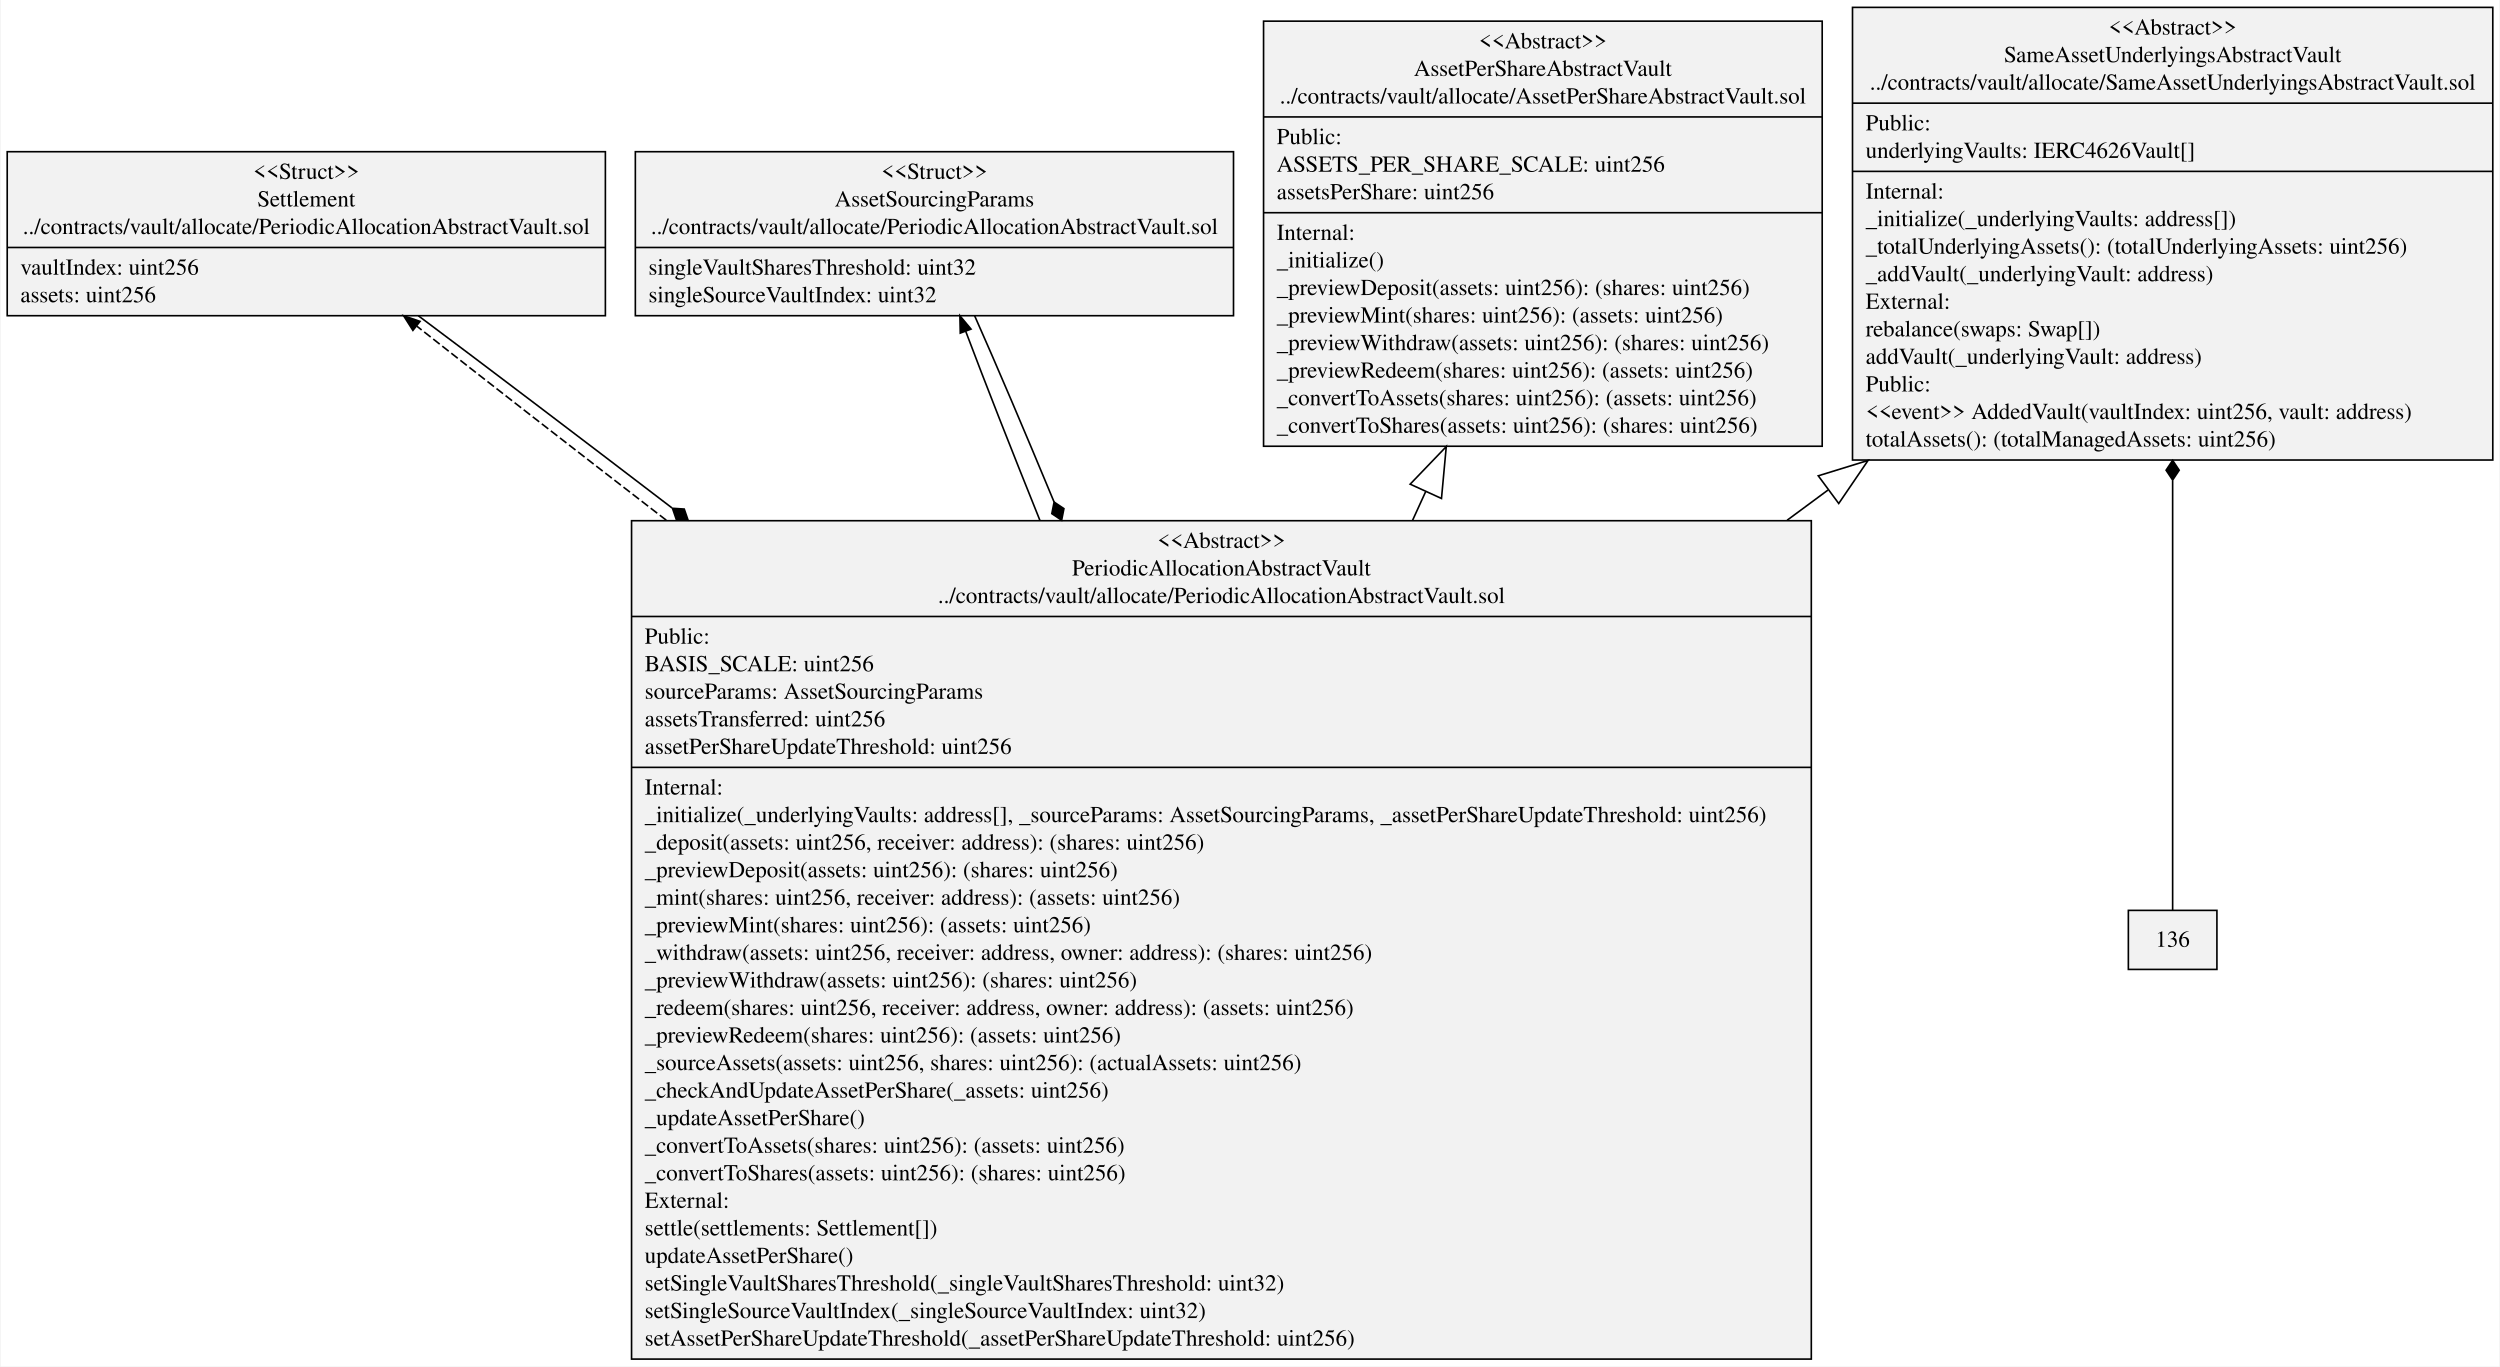
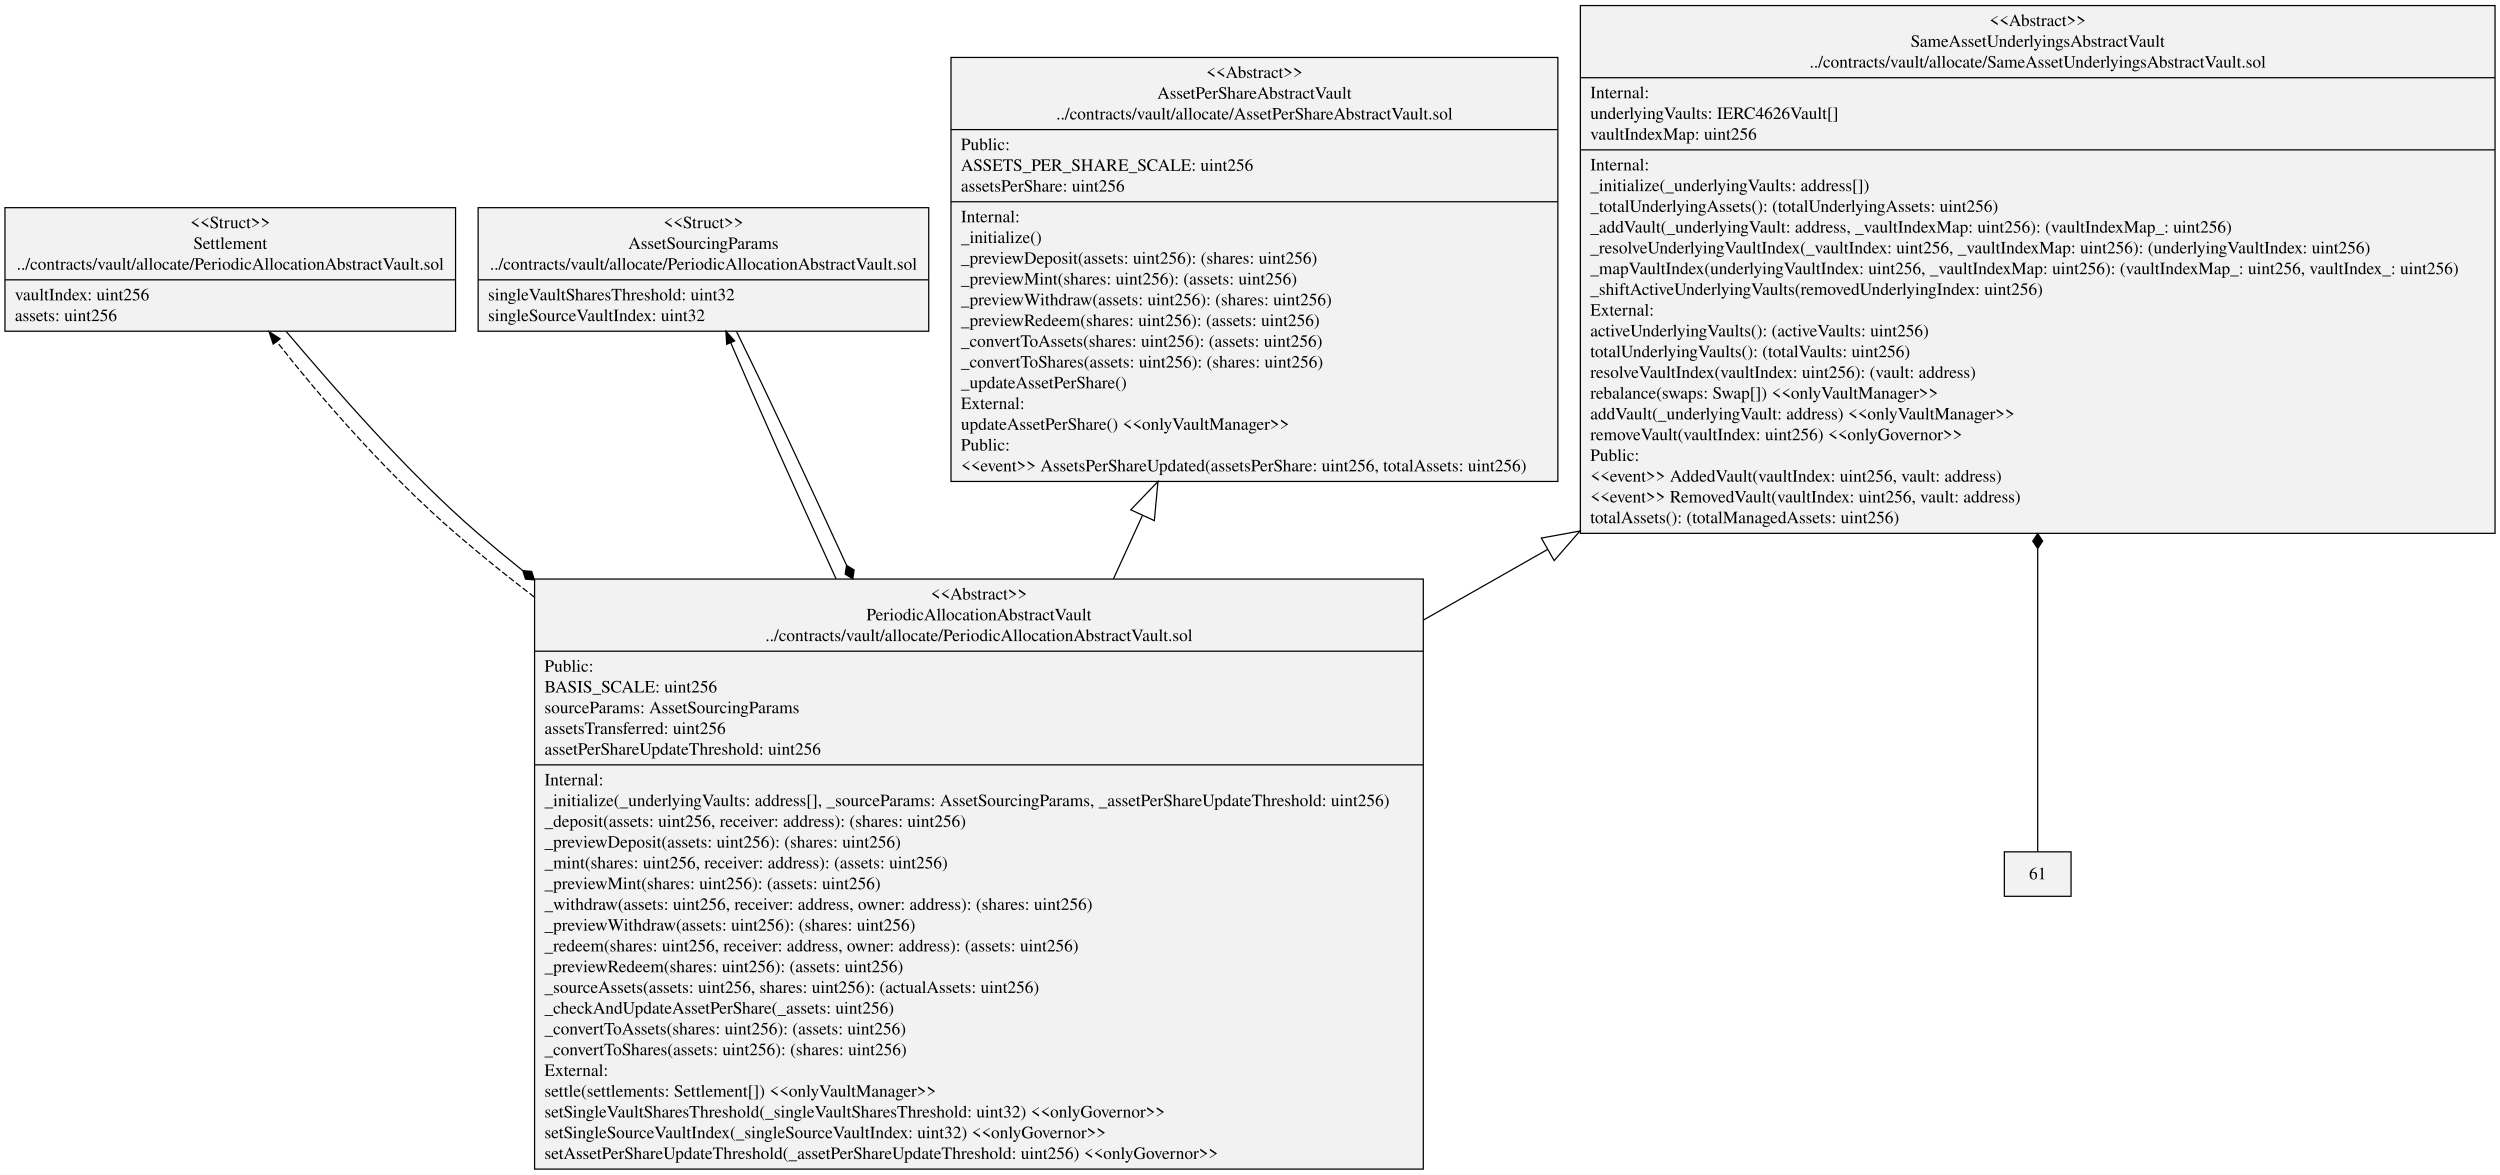
- <svg xmlns="http://www.w3.org/2000/svg" width="1524pt" height="833pt" viewBox="0.00 0.00 1523.57 833.20">
-   <g id="graph0" class="graph" transform="scale(1 1) rotate(0) translate(4 829.2)">
-     <polygon fill="white" stroke="transparent" points="-4,4 -4,-829.2 1519.57,-829.2 1519.57,4 -4,4" />
+ <svg xmlns="http://www.w3.org/2000/svg" width="2024pt" height="951pt" viewBox="0.00 0.00 2023.55 950.80">
+   <g id="graph0" class="graph" transform="scale(1 1) rotate(0) translate(4 946.8)">
+     <polygon fill="white" stroke="transparent" points="-4,4 -4,-946.8 2019.55,-946.8 2019.55,4 -4,4" />
    <g id="node1" class="node">
-       <polygon fill="#f2f2f2" stroke="black" points="766.05,-557.1 766.05,-816.3 1106.68,-816.3 1106.68,-557.1 766.05,-557.1" />
-       <text text-anchor="middle" x="936.36" y="-799.7" font-family="Times,serif" font-size="14.00">&lt;&lt;Abstract&gt;&gt;</text>
-       <text text-anchor="middle" x="936.36" y="-782.9" font-family="Times,serif" font-size="14.00">AssetPerShareAbstractVault</text>
-       <text text-anchor="middle" x="936.36" y="-766.1" font-family="Times,serif" font-size="14.00">../contracts/vault/allocate/AssetPerShareAbstractVault.sol</text>
-       <polyline fill="none" stroke="black" points="766.05,-757.9 1106.68,-757.9 " />
-       <text text-anchor="start" x="774.05" y="-741.3" font-family="Times,serif" font-size="14.00">Public:</text>
-       <text text-anchor="start" x="774.05" y="-724.5" font-family="Times,serif" font-size="14.00">   ASSETS_PER_SHARE_SCALE: uint256</text>
-       <text text-anchor="start" x="774.05" y="-707.7" font-family="Times,serif" font-size="14.00">   assetsPerShare: uint256</text>
-       <polyline fill="none" stroke="black" points="766.05,-699.5 1106.68,-699.5 " />
-       <text text-anchor="start" x="774.05" y="-682.9" font-family="Times,serif" font-size="14.00">Internal:</text>
-       <text text-anchor="start" x="774.05" y="-666.1" font-family="Times,serif" font-size="14.00">    _initialize()</text>
-       <text text-anchor="start" x="774.05" y="-649.3" font-family="Times,serif" font-size="14.00">    _previewDeposit(assets: uint256): (shares: uint256)</text>
-       <text text-anchor="start" x="774.05" y="-632.5" font-family="Times,serif" font-size="14.00">    _previewMint(shares: uint256): (assets: uint256)</text>
-       <text text-anchor="start" x="774.05" y="-615.7" font-family="Times,serif" font-size="14.00">    _previewWithdraw(assets: uint256): (shares: uint256)</text>
-       <text text-anchor="start" x="774.05" y="-598.9" font-family="Times,serif" font-size="14.00">    _previewRedeem(shares: uint256): (assets: uint256)</text>
-       <text text-anchor="start" x="774.05" y="-582.1" font-family="Times,serif" font-size="14.00">    _convertToAssets(shares: uint256): (assets: uint256)</text>
-       <text text-anchor="start" x="774.05" y="-565.3" font-family="Times,serif" font-size="14.00">    _convertToShares(assets: uint256): (shares: uint256)</text>
+       <polygon fill="#f2f2f2" stroke="black" points="765.75,-557.1 765.75,-900.3 1256.98,-900.3 1256.98,-557.1 765.75,-557.1" />
+       <text text-anchor="middle" x="1011.36" y="-883.7" font-family="Times,serif" font-size="14.00">&lt;&lt;Abstract&gt;&gt;</text>
+       <text text-anchor="middle" x="1011.36" y="-866.9" font-family="Times,serif" font-size="14.00">AssetPerShareAbstractVault</text>
+       <text text-anchor="middle" x="1011.36" y="-850.1" font-family="Times,serif" font-size="14.00">../contracts/vault/allocate/AssetPerShareAbstractVault.sol</text>
+       <polyline fill="none" stroke="black" points="765.75,-841.9 1256.98,-841.9 " />
+       <text text-anchor="start" x="773.75" y="-825.3" font-family="Times,serif" font-size="14.00">Public:</text>
+       <text text-anchor="start" x="773.75" y="-808.5" font-family="Times,serif" font-size="14.00">   ASSETS_PER_SHARE_SCALE: uint256</text>
+       <text text-anchor="start" x="773.75" y="-791.7" font-family="Times,serif" font-size="14.00">   assetsPerShare: uint256</text>
+       <polyline fill="none" stroke="black" points="765.75,-783.5 1256.98,-783.5 " />
+       <text text-anchor="start" x="773.75" y="-766.9" font-family="Times,serif" font-size="14.00">Internal:</text>
+       <text text-anchor="start" x="773.75" y="-750.1" font-family="Times,serif" font-size="14.00">    _initialize()</text>
+       <text text-anchor="start" x="773.75" y="-733.3" font-family="Times,serif" font-size="14.00">    _previewDeposit(assets: uint256): (shares: uint256)</text>
+       <text text-anchor="start" x="773.75" y="-716.5" font-family="Times,serif" font-size="14.00">    _previewMint(shares: uint256): (assets: uint256)</text>
+       <text text-anchor="start" x="773.75" y="-699.7" font-family="Times,serif" font-size="14.00">    _previewWithdraw(assets: uint256): (shares: uint256)</text>
+       <text text-anchor="start" x="773.75" y="-682.9" font-family="Times,serif" font-size="14.00">    _previewRedeem(shares: uint256): (assets: uint256)</text>
+       <text text-anchor="start" x="773.75" y="-666.1" font-family="Times,serif" font-size="14.00">    _convertToAssets(shares: uint256): (assets: uint256)</text>
+       <text text-anchor="start" x="773.75" y="-649.3" font-family="Times,serif" font-size="14.00">    _convertToShares(assets: uint256): (shares: uint256)</text>
+       <text text-anchor="start" x="773.75" y="-632.5" font-family="Times,serif" font-size="14.00">    _updateAssetPerShare()</text>
+       <text text-anchor="start" x="773.75" y="-615.7" font-family="Times,serif" font-size="14.00">External:</text>
+       <text text-anchor="start" x="773.75" y="-598.9" font-family="Times,serif" font-size="14.00">    updateAssetPerShare() &lt;&lt;onlyVaultManager&gt;&gt;</text>
+       <text text-anchor="start" x="773.75" y="-582.1" font-family="Times,serif" font-size="14.00">Public:</text>
+       <text text-anchor="start" x="773.75" y="-565.3" font-family="Times,serif" font-size="14.00">    &lt;&lt;event&gt;&gt; AssetsPerShareUpdated(assetsPerShare: uint256, totalAssets: uint256)</text>
    </g>
    <g id="node2" class="node">
-       <polygon fill="#f2f2f2" stroke="black" points="0,-636.7 0,-736.7 364.73,-736.7 364.73,-636.7 0,-636.7" />
-       <text text-anchor="middle" x="182.36" y="-720.1" font-family="Times,serif" font-size="14.00">&lt;&lt;Struct&gt;&gt;</text>
-       <text text-anchor="middle" x="182.36" y="-703.3" font-family="Times,serif" font-size="14.00">Settlement</text>
-       <text text-anchor="middle" x="182.36" y="-686.5" font-family="Times,serif" font-size="14.00">../contracts/vault/allocate/PeriodicAllocationAbstractVault.sol</text>
-       <polyline fill="none" stroke="black" points="0,-678.3 364.73,-678.3 " />
-       <text text-anchor="start" x="8" y="-661.7" font-family="Times,serif" font-size="14.00">vaultIndex: uint256</text>
-       <text text-anchor="start" x="8" y="-644.9" font-family="Times,serif" font-size="14.00">assets: uint256</text>
+       <polygon fill="#f2f2f2" stroke="black" points="0,-678.7 0,-778.7 364.73,-778.7 364.73,-678.7 0,-678.7" />
+       <text text-anchor="middle" x="182.36" y="-762.1" font-family="Times,serif" font-size="14.00">&lt;&lt;Struct&gt;&gt;</text>
+       <text text-anchor="middle" x="182.36" y="-745.3" font-family="Times,serif" font-size="14.00">Settlement</text>
+       <text text-anchor="middle" x="182.36" y="-728.5" font-family="Times,serif" font-size="14.00">../contracts/vault/allocate/PeriodicAllocationAbstractVault.sol</text>
+       <polyline fill="none" stroke="black" points="0,-720.3 364.73,-720.3 " />
+       <text text-anchor="start" x="8" y="-703.7" font-family="Times,serif" font-size="14.00">vaultIndex: uint256</text>
+       <text text-anchor="start" x="8" y="-686.9" font-family="Times,serif" font-size="14.00">assets: uint256</text>
    </g>
    <g id="node4" class="node">
-       <polygon fill="#f2f2f2" stroke="black" points="380.69,-0.5 380.69,-511.7 1100.04,-511.7 1100.04,-0.5 380.69,-0.5" />
-       <text text-anchor="middle" x="740.36" y="-495.1" font-family="Times,serif" font-size="14.00">&lt;&lt;Abstract&gt;&gt;</text>
-       <text text-anchor="middle" x="740.36" y="-478.3" font-family="Times,serif" font-size="14.00">PeriodicAllocationAbstractVault</text>
-       <text text-anchor="middle" x="740.36" y="-461.5" font-family="Times,serif" font-size="14.00">../contracts/vault/allocate/PeriodicAllocationAbstractVault.sol</text>
-       <polyline fill="none" stroke="black" points="380.69,-453.3 1100.04,-453.3 " />
-       <text text-anchor="start" x="388.69" y="-436.7" font-family="Times,serif" font-size="14.00">Public:</text>
-       <text text-anchor="start" x="388.69" y="-419.9" font-family="Times,serif" font-size="14.00">   BASIS_SCALE: uint256</text>
-       <text text-anchor="start" x="388.69" y="-403.1" font-family="Times,serif" font-size="14.00">   sourceParams: AssetSourcingParams</text>
-       <text text-anchor="start" x="388.69" y="-386.3" font-family="Times,serif" font-size="14.00">   assetsTransferred: uint256</text>
-       <text text-anchor="start" x="388.69" y="-369.5" font-family="Times,serif" font-size="14.00">   assetPerShareUpdateThreshold: uint256</text>
-       <polyline fill="none" stroke="black" points="380.69,-361.3 1100.04,-361.3 " />
-       <text text-anchor="start" x="388.69" y="-344.7" font-family="Times,serif" font-size="14.00">Internal:</text>
-       <text text-anchor="start" x="388.69" y="-327.9" font-family="Times,serif" font-size="14.00">    _initialize(_underlyingVaults: address[], _sourceParams: AssetSourcingParams, _assetPerShareUpdateThreshold: uint256)</text>
-       <text text-anchor="start" x="388.69" y="-311.1" font-family="Times,serif" font-size="14.00">    _deposit(assets: uint256, receiver: address): (shares: uint256)</text>
-       <text text-anchor="start" x="388.69" y="-294.3" font-family="Times,serif" font-size="14.00">    _previewDeposit(assets: uint256): (shares: uint256)</text>
-       <text text-anchor="start" x="388.69" y="-277.5" font-family="Times,serif" font-size="14.00">    _mint(shares: uint256, receiver: address): (assets: uint256)</text>
-       <text text-anchor="start" x="388.69" y="-260.7" font-family="Times,serif" font-size="14.00">    _previewMint(shares: uint256): (assets: uint256)</text>
-       <text text-anchor="start" x="388.69" y="-243.9" font-family="Times,serif" font-size="14.00">    _withdraw(assets: uint256, receiver: address, owner: address): (shares: uint256)</text>
-       <text text-anchor="start" x="388.69" y="-227.1" font-family="Times,serif" font-size="14.00">    _previewWithdraw(assets: uint256): (shares: uint256)</text>
-       <text text-anchor="start" x="388.69" y="-210.3" font-family="Times,serif" font-size="14.00">    _redeem(shares: uint256, receiver: address, owner: address): (assets: uint256)</text>
-       <text text-anchor="start" x="388.69" y="-193.5" font-family="Times,serif" font-size="14.00">    _previewRedeem(shares: uint256): (assets: uint256)</text>
-       <text text-anchor="start" x="388.69" y="-176.7" font-family="Times,serif" font-size="14.00">    _sourceAssets(assets: uint256, shares: uint256): (actualAssets: uint256)</text>
-       <text text-anchor="start" x="388.69" y="-159.9" font-family="Times,serif" font-size="14.00">    _checkAndUpdateAssetPerShare(_assets: uint256)</text>
-       <text text-anchor="start" x="388.69" y="-143.1" font-family="Times,serif" font-size="14.00">    _updateAssetPerShare()</text>
-       <text text-anchor="start" x="388.69" y="-126.3" font-family="Times,serif" font-size="14.00">    _convertToAssets(shares: uint256): (assets: uint256)</text>
-       <text text-anchor="start" x="388.69" y="-109.5" font-family="Times,serif" font-size="14.00">    _convertToShares(assets: uint256): (shares: uint256)</text>
-       <text text-anchor="start" x="388.69" y="-92.7" font-family="Times,serif" font-size="14.00">External:</text>
-       <text text-anchor="start" x="388.69" y="-75.9" font-family="Times,serif" font-size="14.00">    settle(settlements: Settlement[])</text>
-       <text text-anchor="start" x="388.69" y="-59.1" font-family="Times,serif" font-size="14.00">    updateAssetPerShare()</text>
-       <text text-anchor="start" x="388.69" y="-42.3" font-family="Times,serif" font-size="14.00">    setSingleVaultSharesThreshold(_singleVaultSharesThreshold: uint32)</text>
-       <text text-anchor="start" x="388.69" y="-25.5" font-family="Times,serif" font-size="14.00">    setSingleSourceVaultIndex(_singleSourceVaultIndex: uint32)</text>
-       <text text-anchor="start" x="388.69" y="-8.7" font-family="Times,serif" font-size="14.00">    setAssetPerShareUpdateThreshold(_assetPerShareUpdateThreshold: uint256)</text>
+       <polygon fill="#f2f2f2" stroke="black" points="428.69,-0.5 428.69,-478.1 1148.04,-478.1 1148.04,-0.5 428.69,-0.5" />
+       <text text-anchor="middle" x="788.36" y="-461.5" font-family="Times,serif" font-size="14.00">&lt;&lt;Abstract&gt;&gt;</text>
+       <text text-anchor="middle" x="788.36" y="-444.7" font-family="Times,serif" font-size="14.00">PeriodicAllocationAbstractVault</text>
+       <text text-anchor="middle" x="788.36" y="-427.9" font-family="Times,serif" font-size="14.00">../contracts/vault/allocate/PeriodicAllocationAbstractVault.sol</text>
+       <polyline fill="none" stroke="black" points="428.69,-419.7 1148.04,-419.7 " />
+       <text text-anchor="start" x="436.69" y="-403.1" font-family="Times,serif" font-size="14.00">Public:</text>
+       <text text-anchor="start" x="436.69" y="-386.3" font-family="Times,serif" font-size="14.00">   BASIS_SCALE: uint256</text>
+       <text text-anchor="start" x="436.69" y="-369.5" font-family="Times,serif" font-size="14.00">   sourceParams: AssetSourcingParams</text>
+       <text text-anchor="start" x="436.69" y="-352.7" font-family="Times,serif" font-size="14.00">   assetsTransferred: uint256</text>
+       <text text-anchor="start" x="436.69" y="-335.9" font-family="Times,serif" font-size="14.00">   assetPerShareUpdateThreshold: uint256</text>
+       <polyline fill="none" stroke="black" points="428.69,-327.7 1148.04,-327.7 " />
+       <text text-anchor="start" x="436.69" y="-311.1" font-family="Times,serif" font-size="14.00">Internal:</text>
+       <text text-anchor="start" x="436.69" y="-294.3" font-family="Times,serif" font-size="14.00">    _initialize(_underlyingVaults: address[], _sourceParams: AssetSourcingParams, _assetPerShareUpdateThreshold: uint256)</text>
+       <text text-anchor="start" x="436.69" y="-277.5" font-family="Times,serif" font-size="14.00">    _deposit(assets: uint256, receiver: address): (shares: uint256)</text>
+       <text text-anchor="start" x="436.69" y="-260.7" font-family="Times,serif" font-size="14.00">    _previewDeposit(assets: uint256): (shares: uint256)</text>
+       <text text-anchor="start" x="436.69" y="-243.9" font-family="Times,serif" font-size="14.00">    _mint(shares: uint256, receiver: address): (assets: uint256)</text>
+       <text text-anchor="start" x="436.69" y="-227.1" font-family="Times,serif" font-size="14.00">    _previewMint(shares: uint256): (assets: uint256)</text>
+       <text text-anchor="start" x="436.69" y="-210.3" font-family="Times,serif" font-size="14.00">    _withdraw(assets: uint256, receiver: address, owner: address): (shares: uint256)</text>
+       <text text-anchor="start" x="436.69" y="-193.5" font-family="Times,serif" font-size="14.00">    _previewWithdraw(assets: uint256): (shares: uint256)</text>
+       <text text-anchor="start" x="436.69" y="-176.7" font-family="Times,serif" font-size="14.00">    _redeem(shares: uint256, receiver: address, owner: address): (assets: uint256)</text>
+       <text text-anchor="start" x="436.69" y="-159.9" font-family="Times,serif" font-size="14.00">    _previewRedeem(shares: uint256): (assets: uint256)</text>
+       <text text-anchor="start" x="436.69" y="-143.1" font-family="Times,serif" font-size="14.00">    _sourceAssets(assets: uint256, shares: uint256): (actualAssets: uint256)</text>
+       <text text-anchor="start" x="436.69" y="-126.3" font-family="Times,serif" font-size="14.00">    _checkAndUpdateAssetPerShare(_assets: uint256)</text>
+       <text text-anchor="start" x="436.69" y="-109.5" font-family="Times,serif" font-size="14.00">    _convertToAssets(shares: uint256): (assets: uint256)</text>
+       <text text-anchor="start" x="436.69" y="-92.7" font-family="Times,serif" font-size="14.00">    _convertToShares(assets: uint256): (shares: uint256)</text>
+       <text text-anchor="start" x="436.69" y="-75.9" font-family="Times,serif" font-size="14.00">External:</text>
+       <text text-anchor="start" x="436.69" y="-59.1" font-family="Times,serif" font-size="14.00">    settle(settlements: Settlement[]) &lt;&lt;onlyVaultManager&gt;&gt;</text>
+       <text text-anchor="start" x="436.69" y="-42.3" font-family="Times,serif" font-size="14.00">    setSingleVaultSharesThreshold(_singleVaultSharesThreshold: uint32) &lt;&lt;onlyGovernor&gt;&gt;</text>
+       <text text-anchor="start" x="436.69" y="-25.5" font-family="Times,serif" font-size="14.00">    setSingleSourceVaultIndex(_singleSourceVaultIndex: uint32) &lt;&lt;onlyGovernor&gt;&gt;</text>
+       <text text-anchor="start" x="436.69" y="-8.7" font-family="Times,serif" font-size="14.00">    setAssetPerShareUpdateThreshold(_assetPerShareUpdateThreshold: uint256) &lt;&lt;onlyGovernor&gt;&gt;</text>
    </g>
    <g id="edge1" class="edge">
-       <path fill="none" stroke="black" d="M250.67,-636.68C291.49,-606.19 346.69,-564.32 405.34,-519.5" />
-       <polygon fill="black" stroke="black" points="405.63,-519.28 407.97,-512.46 415.16,-511.99 412.82,-518.81 405.63,-519.28" />
+       <path fill="none" stroke="black" d="M227.76,-678.33C266.47,-632.92 324.71,-565.15 383.36,-514.6 394.94,-504.62 406.91,-494.71 419.14,-484.9" />
+       <polygon fill="black" stroke="black" points="419.15,-484.89 421.36,-478.02 428.54,-477.42 426.34,-484.29 419.15,-484.89" />
    </g>
    <g id="node3" class="node">
-       <polygon fill="#f2f2f2" stroke="black" points="383,-636.7 383,-736.7 747.73,-736.7 747.73,-636.7 383,-636.7" />
-       <text text-anchor="middle" x="565.36" y="-720.1" font-family="Times,serif" font-size="14.00">&lt;&lt;Struct&gt;&gt;</text>
-       <text text-anchor="middle" x="565.36" y="-703.3" font-family="Times,serif" font-size="14.00">AssetSourcingParams</text>
-       <text text-anchor="middle" x="565.36" y="-686.5" font-family="Times,serif" font-size="14.00">../contracts/vault/allocate/PeriodicAllocationAbstractVault.sol</text>
-       <polyline fill="none" stroke="black" points="383,-678.3 747.73,-678.3 " />
-       <text text-anchor="start" x="391" y="-661.7" font-family="Times,serif" font-size="14.00">singleVaultSharesThreshold: uint32</text>
-       <text text-anchor="start" x="391" y="-644.9" font-family="Times,serif" font-size="14.00">singleSourceVaultIndex: uint32</text>
+       <polygon fill="#f2f2f2" stroke="black" points="383,-678.7 383,-778.7 747.73,-778.7 747.73,-678.7 383,-678.7" />
+       <text text-anchor="middle" x="565.36" y="-762.1" font-family="Times,serif" font-size="14.00">&lt;&lt;Struct&gt;&gt;</text>
+       <text text-anchor="middle" x="565.36" y="-745.3" font-family="Times,serif" font-size="14.00">AssetSourcingParams</text>
+       <text text-anchor="middle" x="565.36" y="-728.5" font-family="Times,serif" font-size="14.00">../contracts/vault/allocate/PeriodicAllocationAbstractVault.sol</text>
+       <polyline fill="none" stroke="black" points="383,-720.3 747.73,-720.3 " />
+       <text text-anchor="start" x="391" y="-703.7" font-family="Times,serif" font-size="14.00">singleVaultSharesThreshold: uint32</text>
+       <text text-anchor="start" x="391" y="-686.9" font-family="Times,serif" font-size="14.00">singleSourceVaultIndex: uint32</text>
    </g>
    <g id="edge2" class="edge">
-       <path fill="none" stroke="black" d="M589.87,-636.68C603.07,-607 620.28,-566.56 638.33,-523.1" />
-       <polygon fill="black" stroke="black" points="638.34,-523.08 636.94,-516 642.93,-511.99 644.33,-519.06 638.34,-523.08" />
+       <path fill="none" stroke="black" d="M592.05,-678.69C614.52,-633.12 648.08,-561.58 681.14,-489.41" />
+       <polygon fill="black" stroke="black" points="681.23,-489.2 680.09,-482.08 686.23,-478.29 687.37,-485.41 681.23,-489.2" />
    </g>
    <g id="edge4" class="edge">
-       <path fill="none" stroke="black" d="M856.93,-511.99C859.62,-517.87 862.29,-523.72 864.93,-529.5" />
-       <polygon fill="none" stroke="black" points="855.44,-533.98 877.46,-556.9 874.54,-525.25 855.44,-533.98" />
+       <path fill="none" stroke="black" d="M897.25,-478.29C905.09,-495.42 912.95,-512.59 920.66,-529.46" />
+       <polygon fill="none" stroke="black" points="911.25,-534.13 933.28,-557.04 930.35,-525.39 911.25,-534.13" />
    </g>
    <g id="edge6" class="edge">
-       <path fill="none" stroke="black" stroke-dasharray="5,2" d="M401.88,-511.99C344.1,-556.56 289.88,-598.69 249.78,-630.3" />
-       <polygon fill="black" stroke="black" points="247.37,-627.74 241.69,-636.68 251.71,-633.24 247.37,-627.74" />
+       <path fill="none" stroke="black" stroke-dasharray="5,2" d="M428.51,-463.48C406.68,-480.18 385.45,-497.29 365.36,-514.6 310.03,-562.29 255.07,-625.3 219.91,-670.41" />
+       <polygon fill="black" stroke="black" points="217.14,-668.28 213.8,-678.33 222.68,-672.55 217.14,-668.28" />
    </g>
    <g id="edge5" class="edge">
-       <path fill="none" stroke="black" d="M629.65,-511.99C612.26,-555.16 596.17,-596.05 584.4,-627.3" />
-       <polygon fill="black" stroke="black" points="581.12,-626.09 580.89,-636.68 587.67,-628.54 581.12,-626.09" />
+       <path fill="none" stroke="black" d="M672.73,-478.29C640.14,-549.42 608.02,-621.21 587.48,-669.38" />
+       <polygon fill="black" stroke="black" points="584.21,-668.12 583.53,-678.69 590.65,-670.85 584.21,-668.12" />
    </g>
    <g id="node5" class="node">
-       <polygon fill="#f2f2f2" stroke="black" points="1125.16,-548.7 1125.16,-824.7 1515.57,-824.7 1515.57,-548.7 1125.16,-548.7" />
-       <text text-anchor="middle" x="1320.36" y="-808.1" font-family="Times,serif" font-size="14.00">&lt;&lt;Abstract&gt;&gt;</text>
-       <text text-anchor="middle" x="1320.36" y="-791.3" font-family="Times,serif" font-size="14.00">SameAssetUnderlyingsAbstractVault</text>
-       <text text-anchor="middle" x="1320.36" y="-774.5" font-family="Times,serif" font-size="14.00">../contracts/vault/allocate/SameAssetUnderlyingsAbstractVault.sol</text>
-       <polyline fill="none" stroke="black" points="1125.16,-766.3 1515.57,-766.3 " />
-       <text text-anchor="start" x="1133.16" y="-749.7" font-family="Times,serif" font-size="14.00">Public:</text>
-       <text text-anchor="start" x="1133.16" y="-732.9" font-family="Times,serif" font-size="14.00">   underlyingVaults: IERC4626Vault[]</text>
-       <polyline fill="none" stroke="black" points="1125.16,-724.7 1515.57,-724.7 " />
-       <text text-anchor="start" x="1133.16" y="-708.1" font-family="Times,serif" font-size="14.00">Internal:</text>
-       <text text-anchor="start" x="1133.16" y="-691.3" font-family="Times,serif" font-size="14.00">    _initialize(_underlyingVaults: address[])</text>
-       <text text-anchor="start" x="1133.16" y="-674.5" font-family="Times,serif" font-size="14.00">    _totalUnderlyingAssets(): (totalUnderlyingAssets: uint256)</text>
-       <text text-anchor="start" x="1133.16" y="-657.7" font-family="Times,serif" font-size="14.00">    _addVault(_underlyingVault: address)</text>
-       <text text-anchor="start" x="1133.16" y="-640.9" font-family="Times,serif" font-size="14.00">External:</text>
-       <text text-anchor="start" x="1133.16" y="-624.1" font-family="Times,serif" font-size="14.00">    rebalance(swaps: Swap[])</text>
-       <text text-anchor="start" x="1133.16" y="-607.3" font-family="Times,serif" font-size="14.00">    addVault(_underlyingVault: address)</text>
-       <text text-anchor="start" x="1133.16" y="-590.5" font-family="Times,serif" font-size="14.00">Public:</text>
-       <text text-anchor="start" x="1133.16" y="-573.7" font-family="Times,serif" font-size="14.00">    &lt;&lt;event&gt;&gt; AddedVault(vaultIndex: uint256, vault: address)</text>
-       <text text-anchor="start" x="1133.16" y="-556.9" font-family="Times,serif" font-size="14.00">    totalAssets(): (totalManagedAssets: uint256)</text>
+       <polygon fill="#f2f2f2" stroke="black" points="1275.18,-515.1 1275.18,-942.3 2015.55,-942.3 2015.55,-515.1 1275.18,-515.1" />
+       <text text-anchor="middle" x="1645.36" y="-925.7" font-family="Times,serif" font-size="14.00">&lt;&lt;Abstract&gt;&gt;</text>
+       <text text-anchor="middle" x="1645.36" y="-908.9" font-family="Times,serif" font-size="14.00">SameAssetUnderlyingsAbstractVault</text>
+       <text text-anchor="middle" x="1645.36" y="-892.1" font-family="Times,serif" font-size="14.00">../contracts/vault/allocate/SameAssetUnderlyingsAbstractVault.sol</text>
+       <polyline fill="none" stroke="black" points="1275.18,-883.9 2015.55,-883.9 " />
+       <text text-anchor="start" x="1283.18" y="-867.3" font-family="Times,serif" font-size="14.00">Internal:</text>
+       <text text-anchor="start" x="1283.18" y="-850.5" font-family="Times,serif" font-size="14.00">   underlyingVaults: IERC4626Vault[]</text>
+       <text text-anchor="start" x="1283.18" y="-833.7" font-family="Times,serif" font-size="14.00">   vaultIndexMap: uint256</text>
+       <polyline fill="none" stroke="black" points="1275.18,-825.5 2015.55,-825.5 " />
+       <text text-anchor="start" x="1283.18" y="-808.9" font-family="Times,serif" font-size="14.00">Internal:</text>
+       <text text-anchor="start" x="1283.18" y="-792.1" font-family="Times,serif" font-size="14.00">    _initialize(_underlyingVaults: address[])</text>
+       <text text-anchor="start" x="1283.18" y="-775.3" font-family="Times,serif" font-size="14.00">    _totalUnderlyingAssets(): (totalUnderlyingAssets: uint256)</text>
+       <text text-anchor="start" x="1283.18" y="-758.5" font-family="Times,serif" font-size="14.00">    _addVault(_underlyingVault: address, _vaultIndexMap: uint256): (vaultIndexMap_: uint256)</text>
+       <text text-anchor="start" x="1283.18" y="-741.7" font-family="Times,serif" font-size="14.00">    _resolveUnderlyingVaultIndex(_vaultIndex: uint256, _vaultIndexMap: uint256): (underlyingVaultIndex: uint256)</text>
+       <text text-anchor="start" x="1283.18" y="-724.9" font-family="Times,serif" font-size="14.00">    _mapVaultIndex(underlyingVaultIndex: uint256, _vaultIndexMap: uint256): (vaultIndexMap_: uint256, vaultIndex_: uint256)</text>
+       <text text-anchor="start" x="1283.18" y="-708.1" font-family="Times,serif" font-size="14.00">    _shiftActiveUnderlyingVaults(removedUnderlyingIndex: uint256)</text>
+       <text text-anchor="start" x="1283.18" y="-691.3" font-family="Times,serif" font-size="14.00">External:</text>
+       <text text-anchor="start" x="1283.18" y="-674.5" font-family="Times,serif" font-size="14.00">    activeUnderlyingVaults(): (activeVaults: uint256)</text>
+       <text text-anchor="start" x="1283.18" y="-657.7" font-family="Times,serif" font-size="14.00">    totalUnderlyingVaults(): (totalVaults: uint256)</text>
+       <text text-anchor="start" x="1283.18" y="-640.9" font-family="Times,serif" font-size="14.00">    resolveVaultIndex(vaultIndex: uint256): (vault: address)</text>
+       <text text-anchor="start" x="1283.18" y="-624.1" font-family="Times,serif" font-size="14.00">    rebalance(swaps: Swap[]) &lt;&lt;onlyVaultManager&gt;&gt;</text>
+       <text text-anchor="start" x="1283.18" y="-607.3" font-family="Times,serif" font-size="14.00">    addVault(_underlyingVault: address) &lt;&lt;onlyVaultManager&gt;&gt;</text>
+       <text text-anchor="start" x="1283.18" y="-590.5" font-family="Times,serif" font-size="14.00">    removeVault(vaultIndex: uint256) &lt;&lt;onlyGovernor&gt;&gt;</text>
+       <text text-anchor="start" x="1283.18" y="-573.7" font-family="Times,serif" font-size="14.00">Public:</text>
+       <text text-anchor="start" x="1283.18" y="-556.9" font-family="Times,serif" font-size="14.00">    &lt;&lt;event&gt;&gt; AddedVault(vaultIndex: uint256, vault: address)</text>
+       <text text-anchor="start" x="1283.18" y="-540.1" font-family="Times,serif" font-size="14.00">    &lt;&lt;event&gt;&gt; RemovedVault(vaultIndex: uint256, vault: address)</text>
+       <text text-anchor="start" x="1283.18" y="-523.3" font-family="Times,serif" font-size="14.00">    totalAssets(): (totalManagedAssets: uint256)</text>
    </g>
    <g id="edge3" class="edge">
-       <path fill="none" stroke="black" d="M1085.29,-511.99C1093.68,-518.19 1102.01,-524.35 1110.25,-530.43" />
-       <polygon fill="none" stroke="black" points="1104.28,-539.08 1134.65,-548.46 1116.76,-522.19 1104.28,-539.08" />
+       <path fill="none" stroke="black" d="M1148.08,-444.88C1181.32,-463.78 1215.12,-483.01 1248.66,-502.08" />
+       <polygon fill="none" stroke="black" points="1243.6,-511.28 1274.87,-516.99 1253.98,-493.03 1243.6,-511.28" />
    </g>
    <g id="node6" class="node">
-       <polygon fill="#f2f2f2" stroke="black" points="1293.36,-238.1 1293.36,-274.1 1347.36,-274.1 1347.36,-238.1 1293.36,-238.1" />
-       <text text-anchor="middle" x="1320.36" y="-251.9" font-family="Times,serif" font-size="14.00">136</text>
+       <polygon fill="#f2f2f2" stroke="black" points="1618.36,-221.3 1618.36,-257.3 1672.36,-257.3 1672.36,-221.3 1618.36,-221.3" />
+       <text text-anchor="middle" x="1645.36" y="-235.1" font-family="Times,serif" font-size="14.00">61</text>
    </g>
    <g id="edge7" class="edge">
-       <path fill="none" stroke="black" d="M1320.36,-274.17C1320.36,-317.85 1320.36,-437.22 1320.36,-536.22" />
-       <polygon fill="black" stroke="black" points="1320.36,-536.49 1324.36,-542.49 1320.36,-548.49 1316.36,-542.49 1320.36,-536.49" />
+       <path fill="none" stroke="black" d="M1645.36,-257.36C1645.36,-297.51 1645.36,-402.19 1645.36,-502.62" />
+       <polygon fill="black" stroke="black" points="1645.36,-502.84 1649.36,-508.84 1645.36,-514.84 1641.36,-508.84 1645.36,-502.84" />
    </g>
  </g>
</svg>
